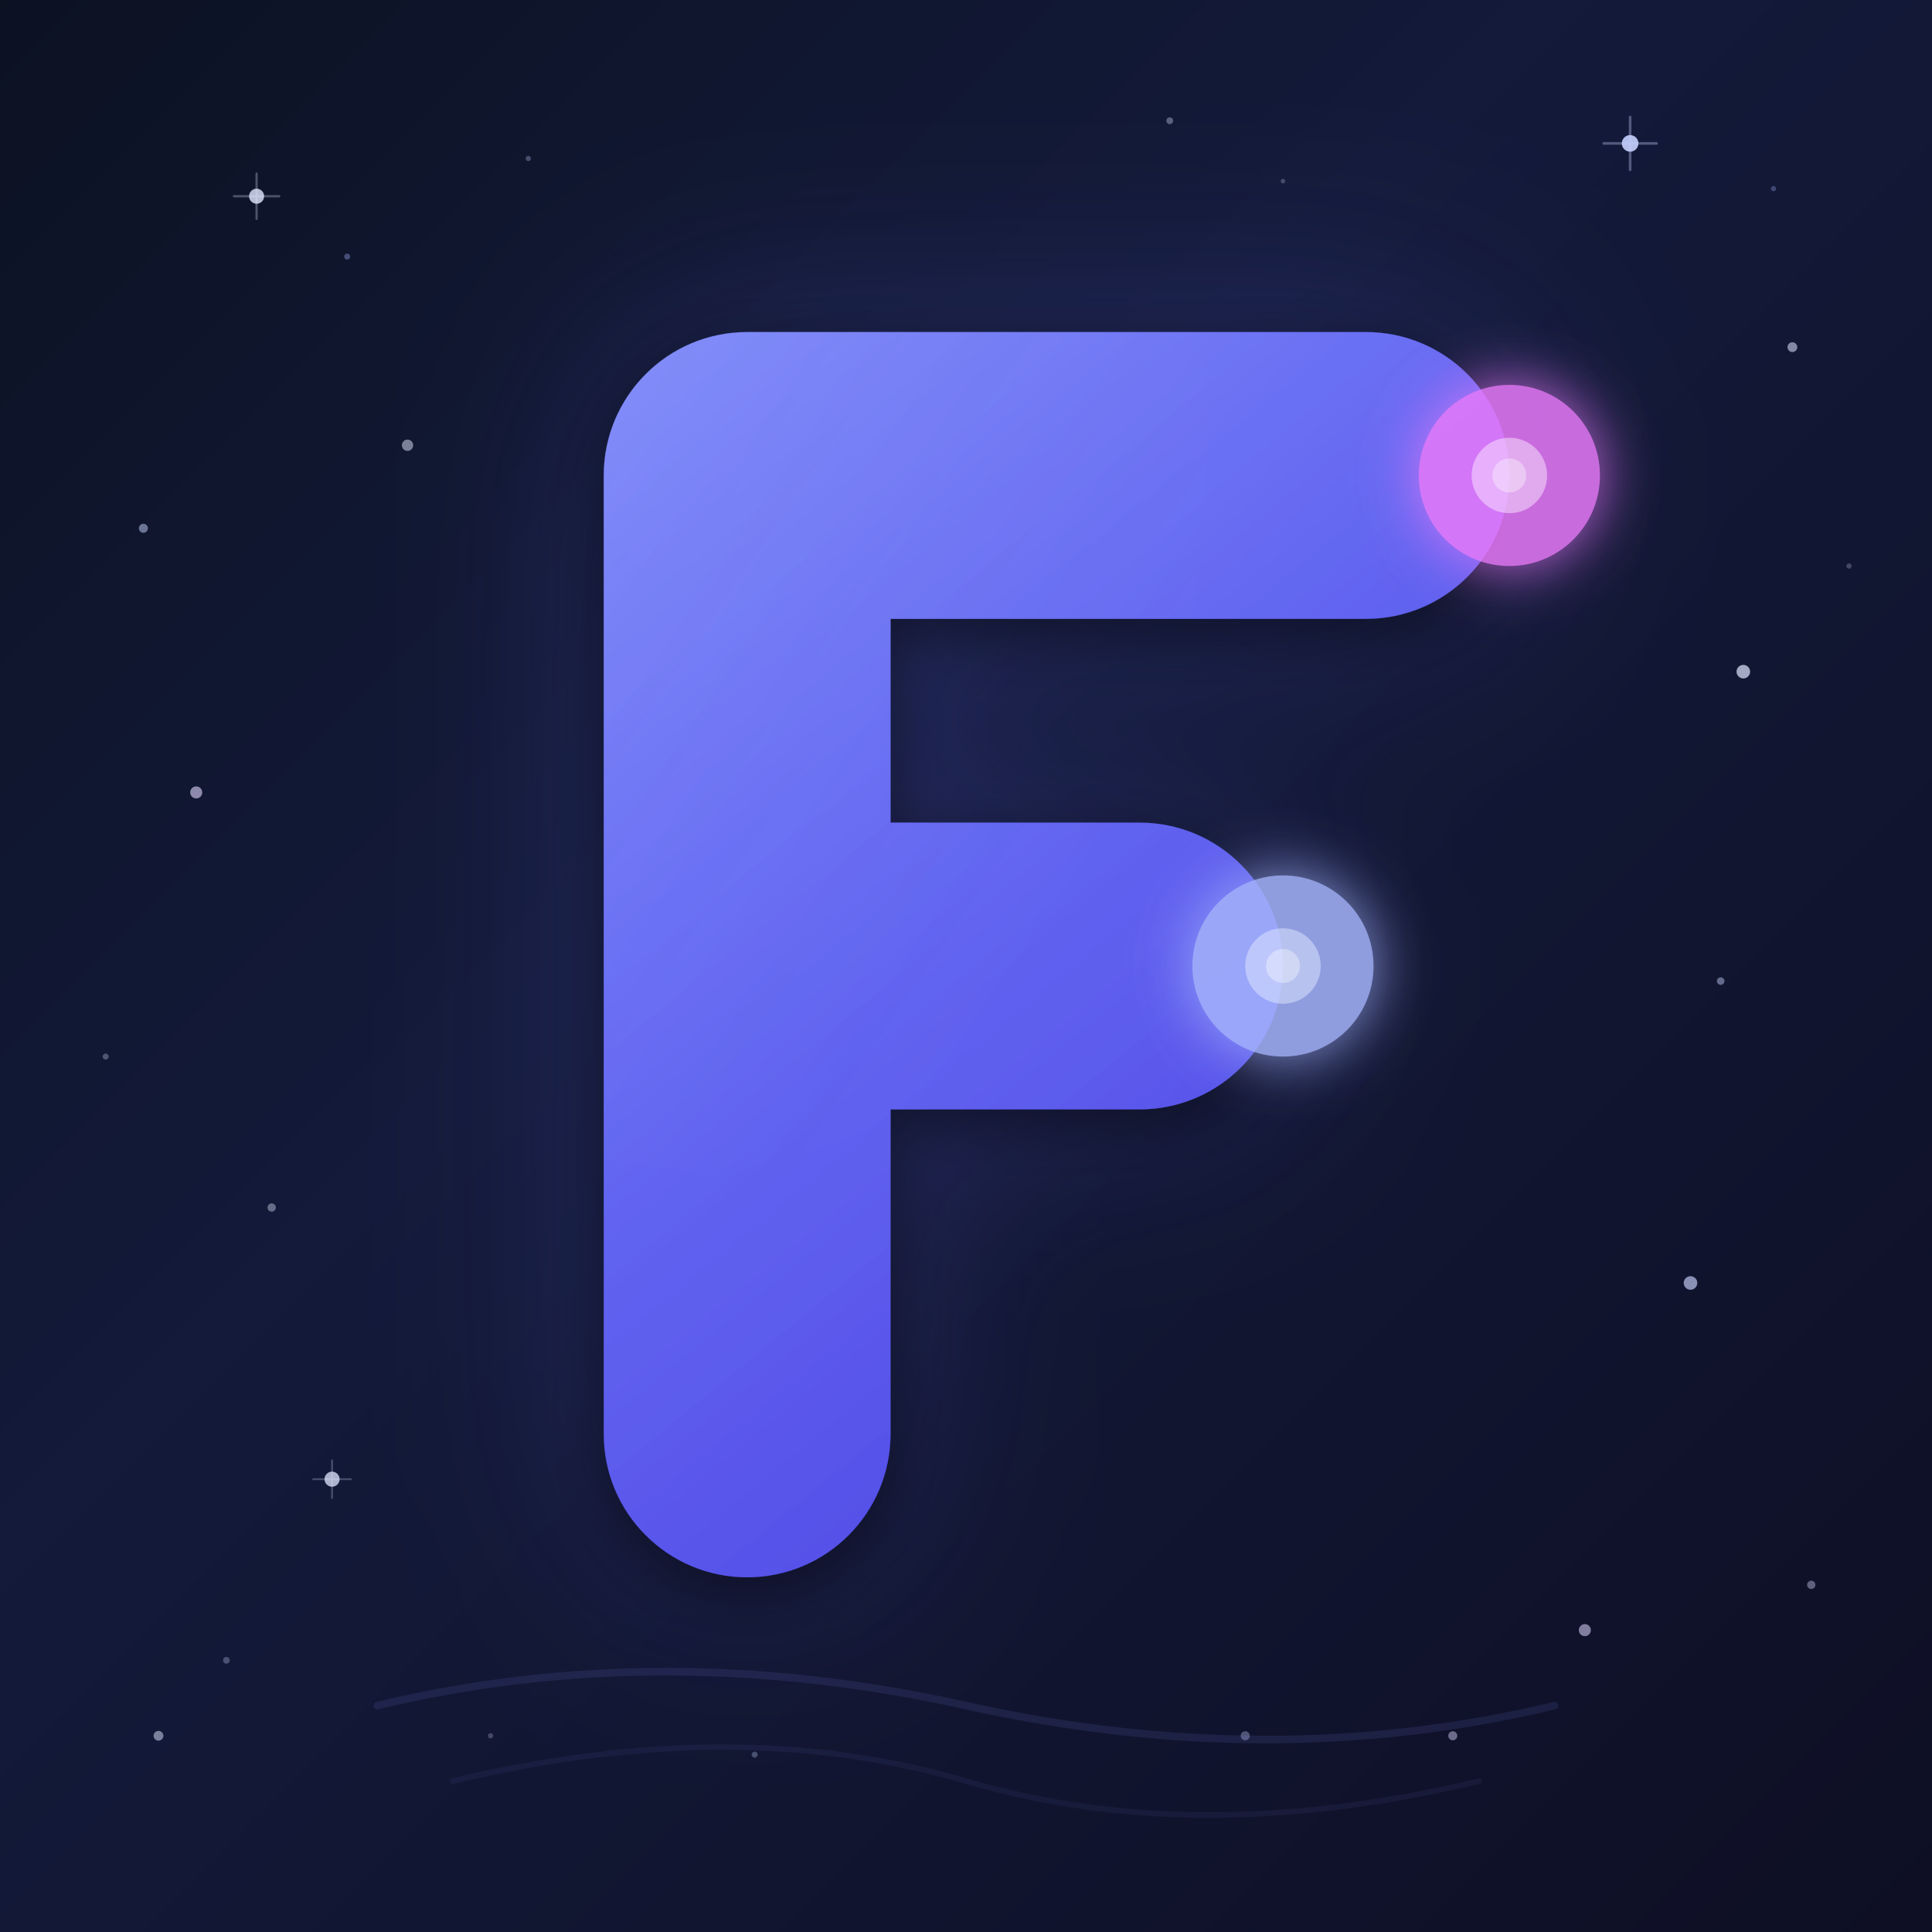
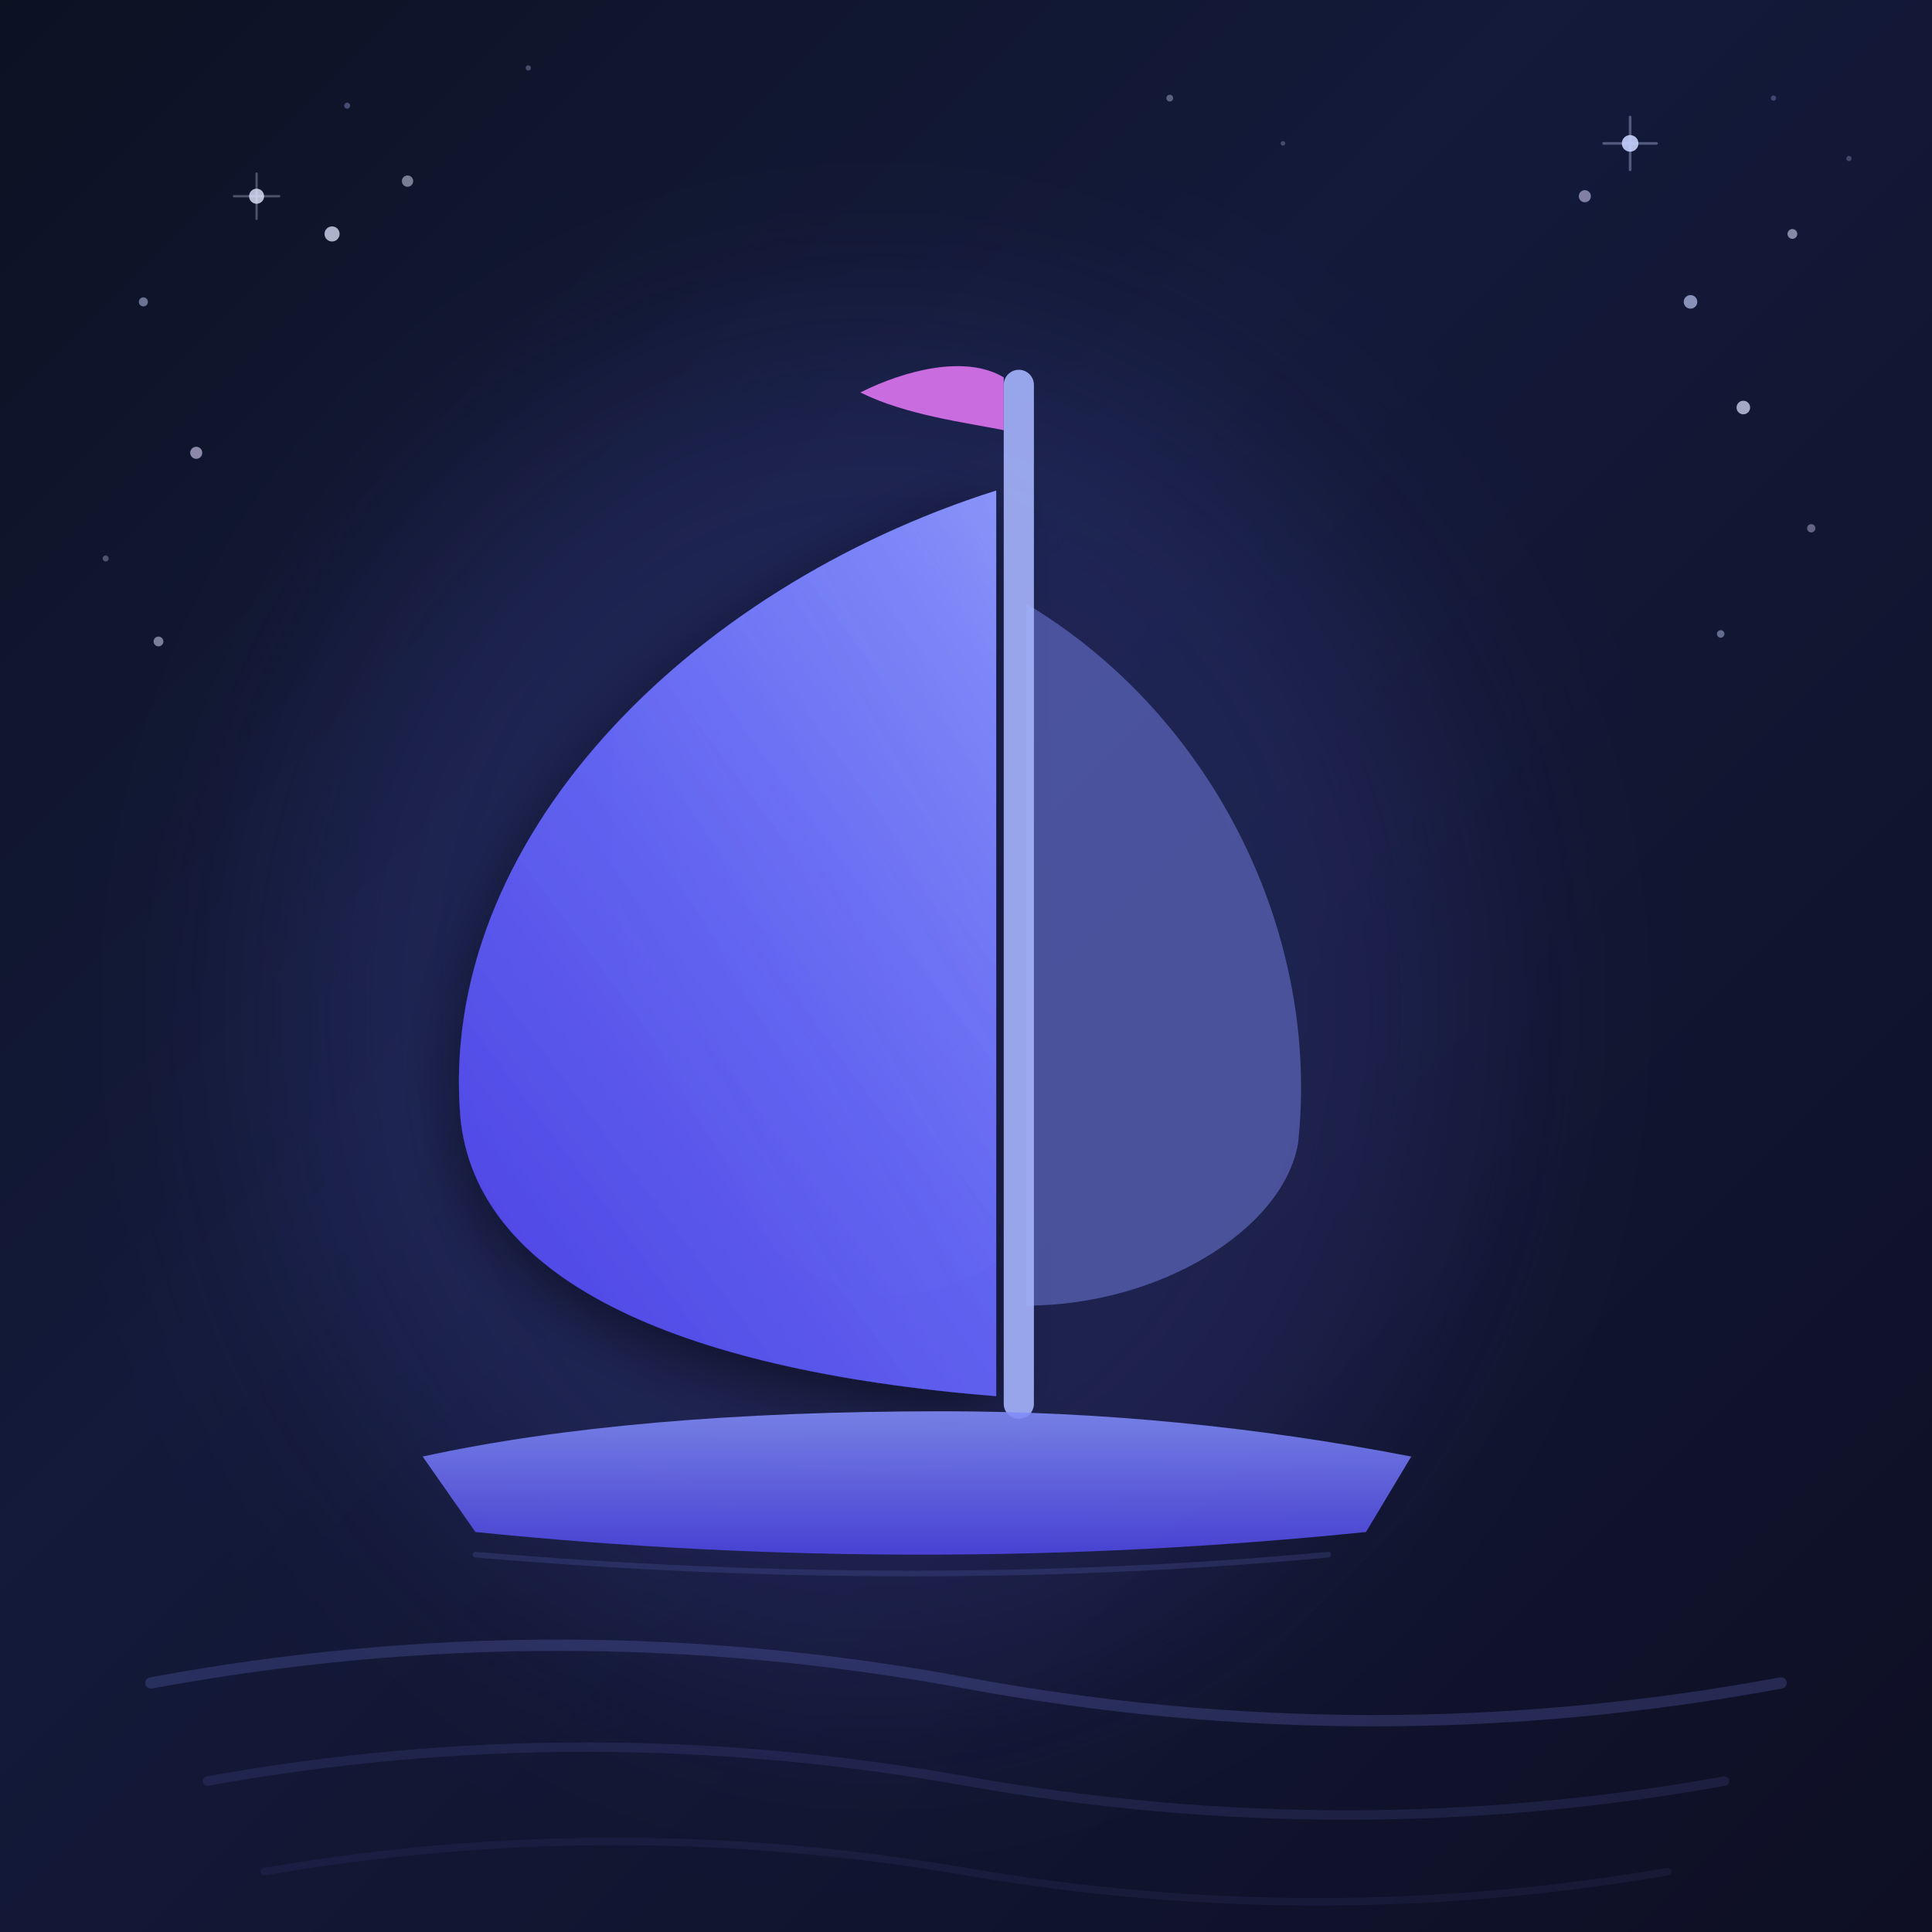
<svg xmlns="http://www.w3.org/2000/svg" viewBox="0 0 512 512" width="512" height="512">
  <defs>
    <linearGradient id="bgD" x1="0%" y1="0%" x2="100%" y2="100%">
      <stop offset="0%" stop-color="#0c1222" />
      <stop offset="40%" stop-color="#131a3a" />
      <stop offset="100%" stop-color="#0e0f24" />
    </linearGradient>
-     <linearGradient id="fFillD" x1="0%" y1="0%" x2="60%" y2="100%">
+     <linearGradient id="sailD" x1="100%" y1="0%" x2="20%" y2="100%">
      <stop offset="0%" stop-color="#818cf8" />
      <stop offset="50%" stop-color="#6366f1" />
      <stop offset="100%" stop-color="#4f46e5" />
    </linearGradient>
-     <linearGradient id="shineD" x1="0%" y1="0%" x2="100%" y2="100%">
-       <stop offset="0%" stop-color="#c7d2fe" stop-opacity="0.45" />
+     <linearGradient id="hullD" x1="0%" y1="0%" x2="0%" y2="100%">
+       <stop offset="0%" stop-color="#818cf8" />
+       <stop offset="100%" stop-color="#4f46e5" />
+     </linearGradient>
+     <linearGradient id="shineD" x1="100%" y1="0%" x2="0%" y2="100%">
+       <stop offset="0%" stop-color="#c7d2fe" stop-opacity="0.4" />
      <stop offset="35%" stop-color="#a5b4fc" stop-opacity="0.08" />
      <stop offset="100%" stop-color="#6366f1" stop-opacity="0" />
    </linearGradient>
    <filter id="ambientD" x="-30%" y="-30%" width="160%" height="160%">
      <feGaussianBlur stdDeviation="28" />
    </filter>
-     <filter id="fShadowD" x="-6%" y="-4%" width="112%" height="112%">
+     <filter id="sailShadD" x="-10%" y="-10%" width="130%" height="130%">
      <feDropShadow dx="0" dy="4" stdDeviation="8" flood-color="#000000" flood-opacity="0.5" />
    </filter>
-     <filter id="buoyGlowD" x="-100%" y="-100%" width="300%" height="300%">
-       <feGaussianBlur stdDeviation="8" result="b" />
-       <feMerge>
-         <feMergeNode in="b" />
-         <feMergeNode in="SourceGraphic" />
-       </feMerge>
-     </filter>
-     <filter id="twinkle">
-       <feGaussianBlur stdDeviation="1" />
-     </filter>
-     <clipPath id="fClipD">
-       <path d="         M 198,88 L 362,88 A 38,38 0 0 1 400,126 A 38,38 0 0 1 362,164         L 236,164 L 236,218         L 302,218 A 38,38 0 0 1 340,256 A 38,38 0 0 1 302,294         L 236,294 L 236,380         A 38,38 0 0 1 198,418 A 38,38 0 0 1 160,380         L 160,126 A 38,38 0 0 1 198,88 Z       " />
+     <clipPath id="sailClipD">
+       <path d="M 264,130 C 182,156 116,223 122,296 C 126,338 177,363 264,370 Z" />
    </clipPath>
  </defs>
  <rect width="512" height="512" fill="url(#bgD)" />
  <circle cx="68" cy="52" r="2" fill="#e0e7ff" opacity="0.8" />
  <circle cx="432" cy="38" r="2.2" fill="#c7d2fe" opacity="0.9" />
-   <circle cx="462" cy="178" r="1.8" fill="#e0e7ff" opacity="0.7" />
-   <circle cx="52" cy="210" r="1.6" fill="#ddd6fe" opacity="0.6" />
-   <circle cx="88" cy="392" r="2" fill="#e0e7ff" opacity="0.75" />
-   <circle cx="448" cy="340" r="1.8" fill="#c7d2fe" opacity="0.65" />
-   <circle cx="108" cy="118" r="1.5" fill="#e0e7ff" opacity="0.5" />
-   <circle cx="420" cy="432" r="1.6" fill="#ddd6fe" opacity="0.55" />
-   <circle cx="38" cy="140" r="1.2" fill="#c7d2fe" opacity="0.5" />
-   <circle cx="475" cy="92" r="1.3" fill="#e0e7ff" opacity="0.55" />
-   <circle cx="385" cy="460" r="1.2" fill="#ddd6fe" opacity="0.45" />
-   <circle cx="72" cy="320" r="1.1" fill="#e0e7ff" opacity="0.4" />
-   <circle cx="456" cy="260" r="1" fill="#c7d2fe" opacity="0.45" />
-   <circle cx="42" cy="460" r="1.3" fill="#e0e7ff" opacity="0.5" />
-   <circle cx="480" cy="420" r="1.1" fill="#ddd6fe" opacity="0.4" />
-   <circle cx="330" cy="460" r="1.2" fill="#c7d2fe" opacity="0.35" />
-   <circle cx="92" cy="68" r="0.8" fill="#a5b4fc" opacity="0.35" />
-   <circle cx="140" cy="42" r="0.7" fill="#c7d2fe" opacity="0.3" />
-   <circle cx="310" cy="32" r="0.9" fill="#e0e7ff" opacity="0.35" />
-   <circle cx="200" cy="465" r="0.8" fill="#c7d2fe" opacity="0.3" />
-   <circle cx="490" cy="150" r="0.7" fill="#ddd6fe" opacity="0.25" />
-   <circle cx="28" cy="280" r="0.8" fill="#e0e7ff" opacity="0.3" />
-   <circle cx="470" cy="50" r="0.7" fill="#a5b4fc" opacity="0.3" />
-   <circle cx="60" cy="440" r="0.9" fill="#c7d2fe" opacity="0.3" />
-   <circle cx="340" cy="48" r="0.6" fill="#e0e7ff" opacity="0.25" />
-   <circle cx="130" cy="460" r="0.7" fill="#ddd6fe" opacity="0.25" />
+   <circle cx="52" cy="120" r="1.6" fill="#ddd6fe" opacity="0.6" />
+   <circle cx="88" cy="62" r="2" fill="#e0e7ff" opacity="0.75" />
+   <circle cx="448" cy="80" r="1.8" fill="#c7d2fe" opacity="0.65" />
+   <circle cx="108" cy="48" r="1.5" fill="#e0e7ff" opacity="0.5" />
+   <circle cx="420" cy="52" r="1.6" fill="#ddd6fe" opacity="0.55" />
+   <circle cx="462" cy="108" r="1.8" fill="#e0e7ff" opacity="0.7" />
+   <circle cx="38" cy="80" r="1.2" fill="#c7d2fe" opacity="0.5" />
+   <circle cx="475" cy="62" r="1.3" fill="#e0e7ff" opacity="0.55" />
+   <circle cx="480" cy="140" r="1.1" fill="#ddd6fe" opacity="0.4" />
+   <circle cx="42" cy="170" r="1.3" fill="#e0e7ff" opacity="0.5" />
+   <circle cx="456" cy="168" r="1" fill="#c7d2fe" opacity="0.45" />
+   <circle cx="92" cy="28" r="0.8" fill="#a5b4fc" opacity="0.35" />
+   <circle cx="140" cy="18" r="0.7" fill="#c7d2fe" opacity="0.3" />
+   <circle cx="310" cy="26" r="0.9" fill="#e0e7ff" opacity="0.35" />
+   <circle cx="490" cy="42" r="0.7" fill="#ddd6fe" opacity="0.25" />
+   <circle cx="28" cy="148" r="0.8" fill="#e0e7ff" opacity="0.3" />
+   <circle cx="340" cy="38" r="0.6" fill="#e0e7ff" opacity="0.25" />
+   <circle cx="470" cy="26" r="0.7" fill="#a5b4fc" opacity="0.3" />
  <g opacity="0.3">
    <line x1="68" y1="46" x2="68" y2="58" stroke="#e0e7ff" stroke-width="0.6" stroke-linecap="round" />
    <line x1="62" y1="52" x2="74" y2="52" stroke="#e0e7ff" stroke-width="0.6" stroke-linecap="round" />
  </g>
  <g opacity="0.35">
    <line x1="432" y1="31" x2="432" y2="45" stroke="#c7d2fe" stroke-width="0.7" stroke-linecap="round" />
    <line x1="425" y1="38" x2="439" y2="38" stroke="#c7d2fe" stroke-width="0.7" stroke-linecap="round" />
  </g>
-   <g opacity="0.25">
-     <line x1="88" y1="387" x2="88" y2="397" stroke="#e0e7ff" stroke-width="0.5" stroke-linecap="round" />
-     <line x1="83" y1="392" x2="93" y2="392" stroke="#e0e7ff" stroke-width="0.5" stroke-linecap="round" />
+   <ellipse cx="232" cy="268" rx="160" ry="180" fill="#6366f1" opacity="0.15" filter="url(#ambientD)" />
+   <path d="M 264,130 C 182,156 116,223 122,296 C 126,338 177,363 264,370 Z" fill="url(#sailD)" filter="url(#sailShadD)" />
+   <g clip-path="url(#sailClipD)">
+     <ellipse cx="237" cy="213" rx="75" ry="130" fill="url(#shineD)" />
  </g>
-   <path d="     M 198,88 L 362,88 A 38,38 0 0 1 400,126 A 38,38 0 0 1 362,164     L 236,164 L 236,218     L 302,218 A 38,38 0 0 1 340,256 A 38,38 0 0 1 302,294     L 236,294 L 236,380     A 38,38 0 0 1 198,418 A 38,38 0 0 1 160,380     L 160,126 A 38,38 0 0 1 198,88 Z   " fill="#6366f1" opacity="0.25" filter="url(#ambientD)" />
-   <path d="     M 198,88 L 362,88 A 38,38 0 0 1 400,126 A 38,38 0 0 1 362,164     L 236,164 L 236,218     L 302,218 A 38,38 0 0 1 340,256 A 38,38 0 0 1 302,294     L 236,294 L 236,380     A 38,38 0 0 1 198,418 A 38,38 0 0 1 160,380     L 160,126 A 38,38 0 0 1 198,88 Z   " fill="url(#fFillD)" filter="url(#fShadowD)" />
-   <g clip-path="url(#fClipD)">
-     <ellipse cx="185" cy="115" rx="135" ry="195" fill="url(#shineD)" />
-   </g>
-   <circle cx="400" cy="126" r="24" fill="#e879f9" opacity="0.85" filter="url(#buoyGlowD)" />
-   <circle cx="400" cy="126" r="10" fill="#fae8ff" opacity="0.5" />
-   <circle cx="400" cy="126" r="4.5" fill="#ffffff" opacity="0.35" />
-   <circle cx="340" cy="256" r="24" fill="#a5b4fc" opacity="0.85" filter="url(#buoyGlowD)" />
-   <circle cx="340" cy="256" r="10" fill="#e0e7ff" opacity="0.5" />
-   <circle cx="340" cy="256" r="4.5" fill="#ffffff" opacity="0.35" />
-   <path d="M 100 452 Q 175 434 256 452 Q 337 470 412 452" fill="none" stroke="#818cf8" stroke-width="2" opacity="0.12" stroke-linecap="round" />
-   <path d="M 120 472 Q 195 454 256 472 Q 317 490 392 472" fill="none" stroke="#818cf8" stroke-width="1.5" opacity="0.07" stroke-linecap="round" />
+   <path d="M 272,160 C 322,190 350,248 344,303 C 340,326 307,346 272,346 Z" fill="#818cf8" opacity="0.45" />
+   <rect x="266" y="98" width="8" height="278" rx="4" fill="#a5b4fc" opacity="0.9" />
+   <path d="M 266,100 C 256,94 240,98 228,104 C 240,110 256,112 266,114 Z" fill="#e879f9" opacity="0.85" />
+   <path d="M 374,386 Q 312,374 250,374 Q 167,374 112,386 L 126,406 Q 244,418 362,406 Z" fill="url(#hullD)" opacity="0.88" />
+   <path d="M 352,412 Q 244,422 126,412" fill="none" stroke="#818cf8" stroke-width="1.5" opacity="0.15" stroke-linecap="round" />
+   <path d="M 40,446 Q 148,426 256,446 Q 364,466 472,446" fill="none" stroke="#818cf8" stroke-width="3" opacity="0.2" stroke-linecap="round" />
+   <path d="M 55,472 Q 155,454 256,472 Q 357,490 457,472" fill="none" stroke="#818cf8" stroke-width="2.5" opacity="0.12" stroke-linecap="round" />
+   <path d="M 70,496 Q 163,480 256,496 Q 349,512 442,496" fill="none" stroke="#818cf8" stroke-width="2" opacity="0.07" stroke-linecap="round" />
</svg>
